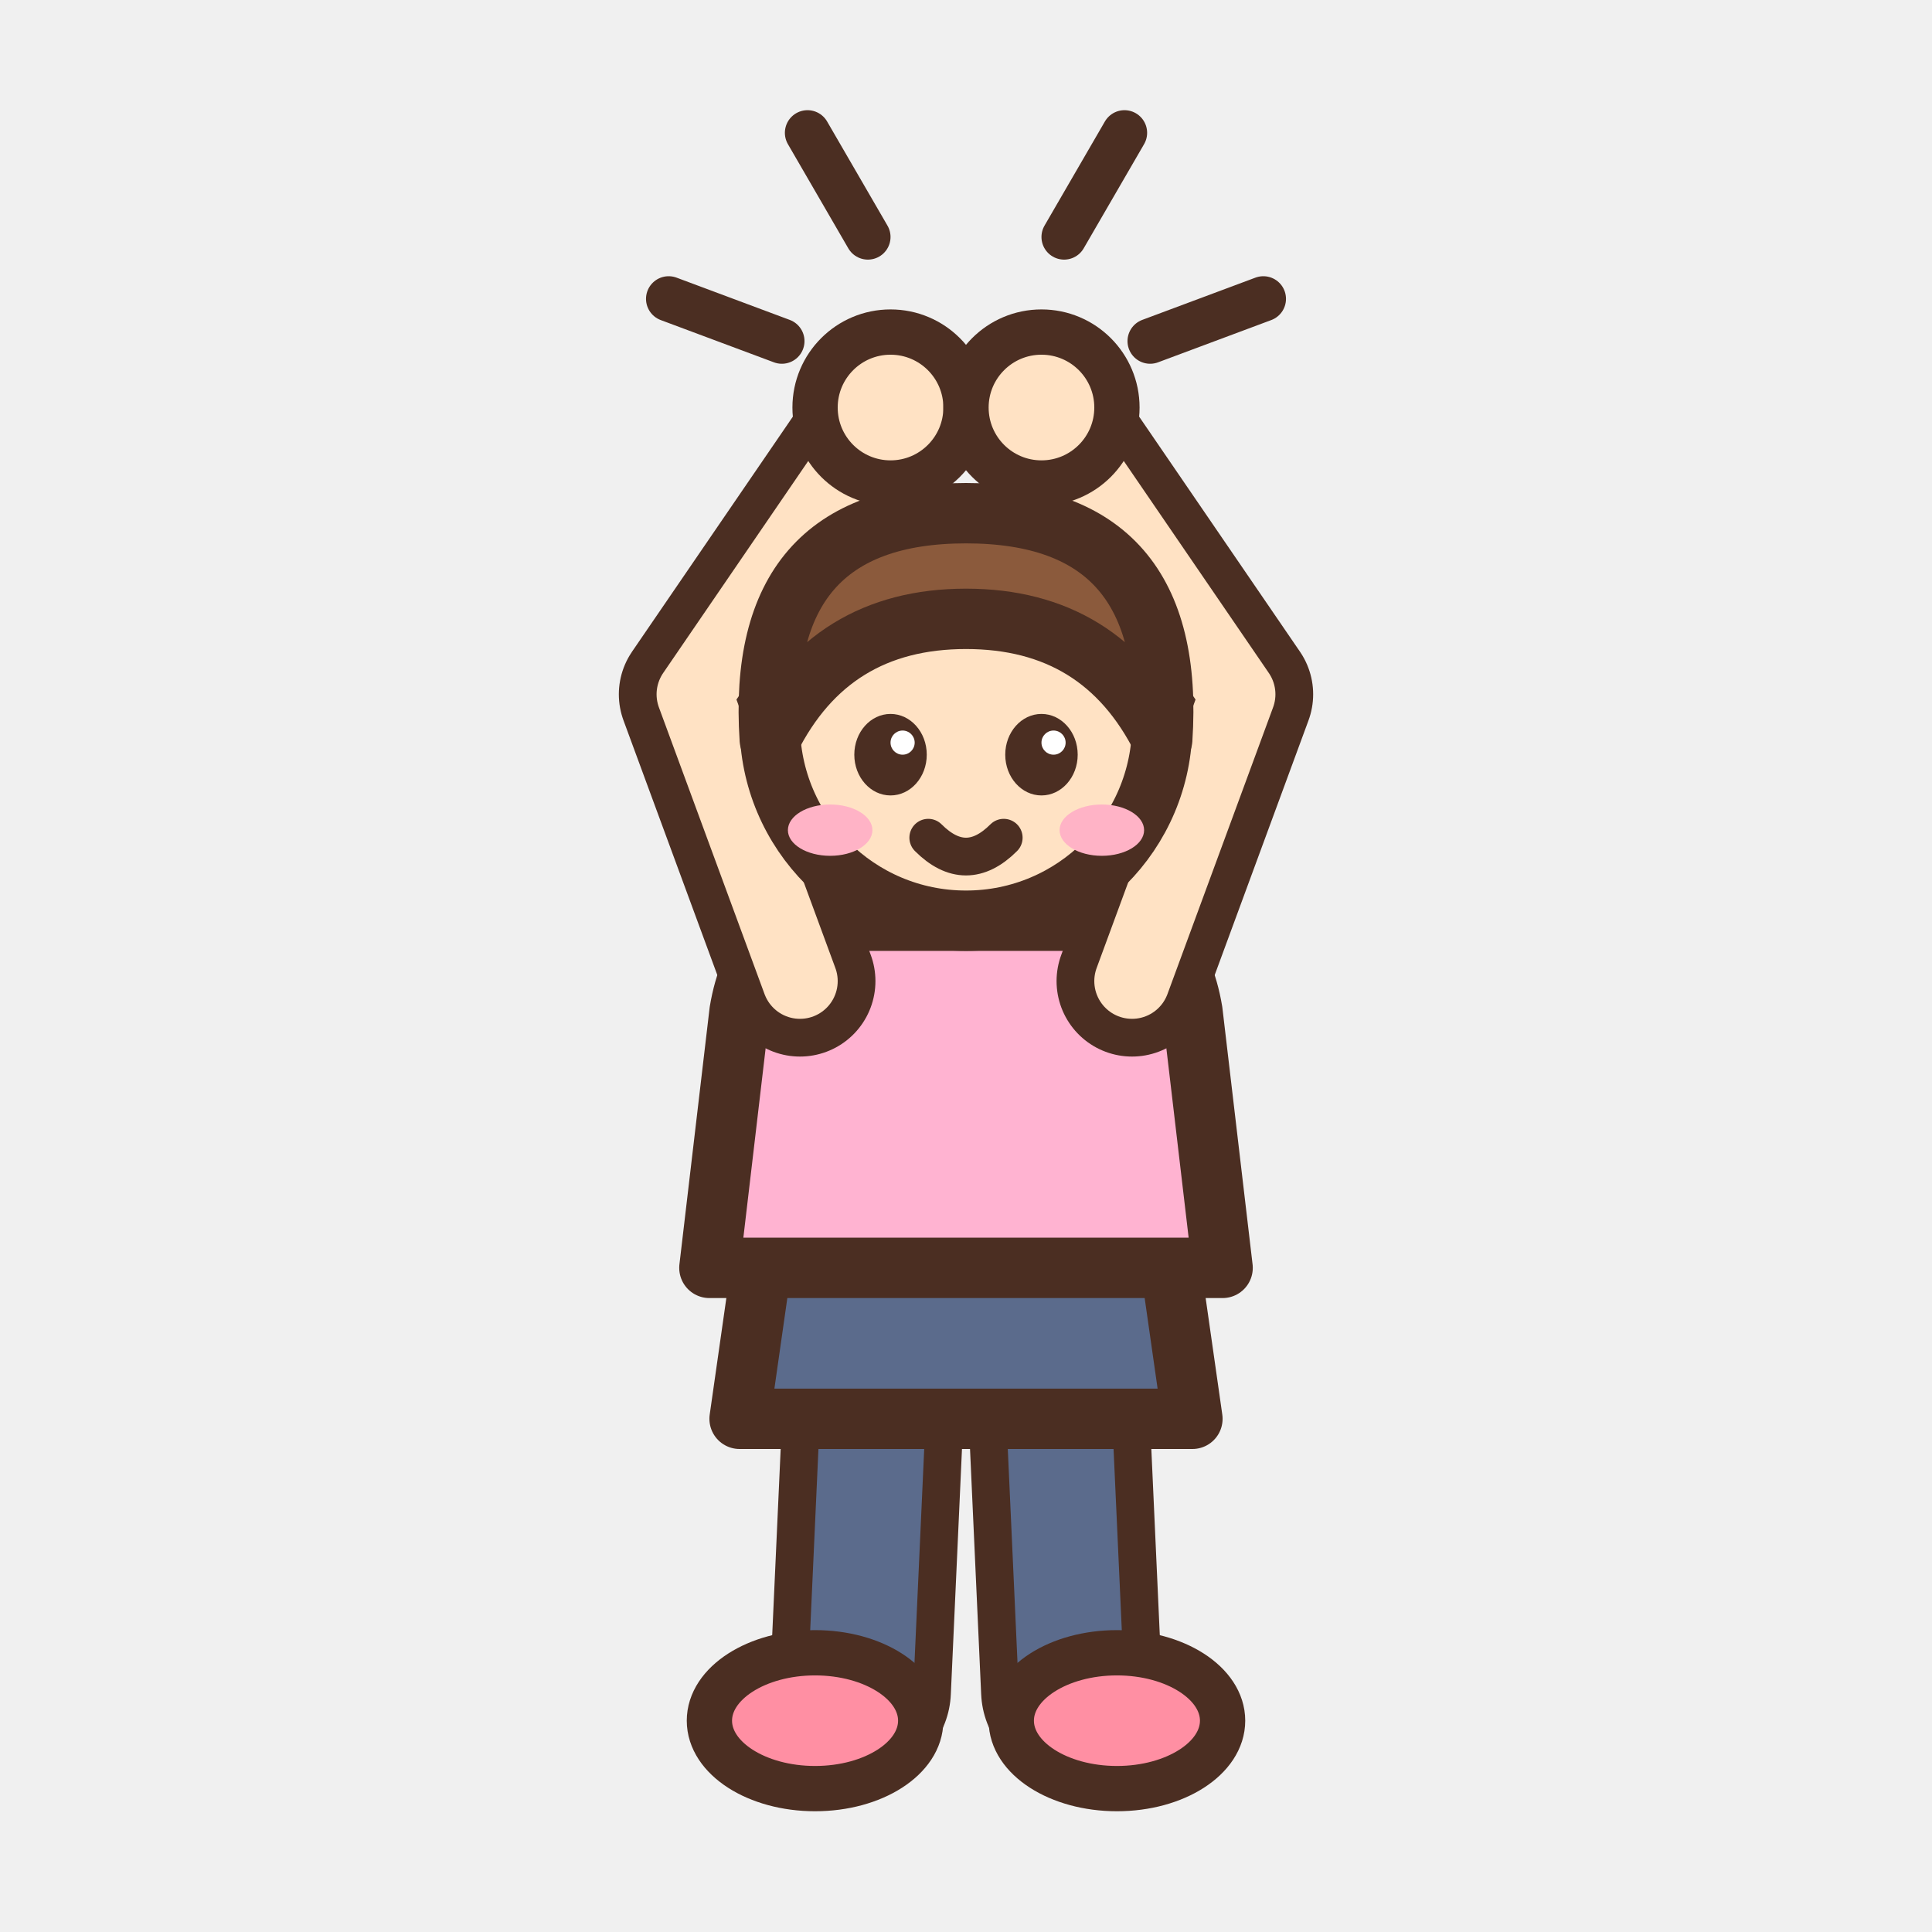
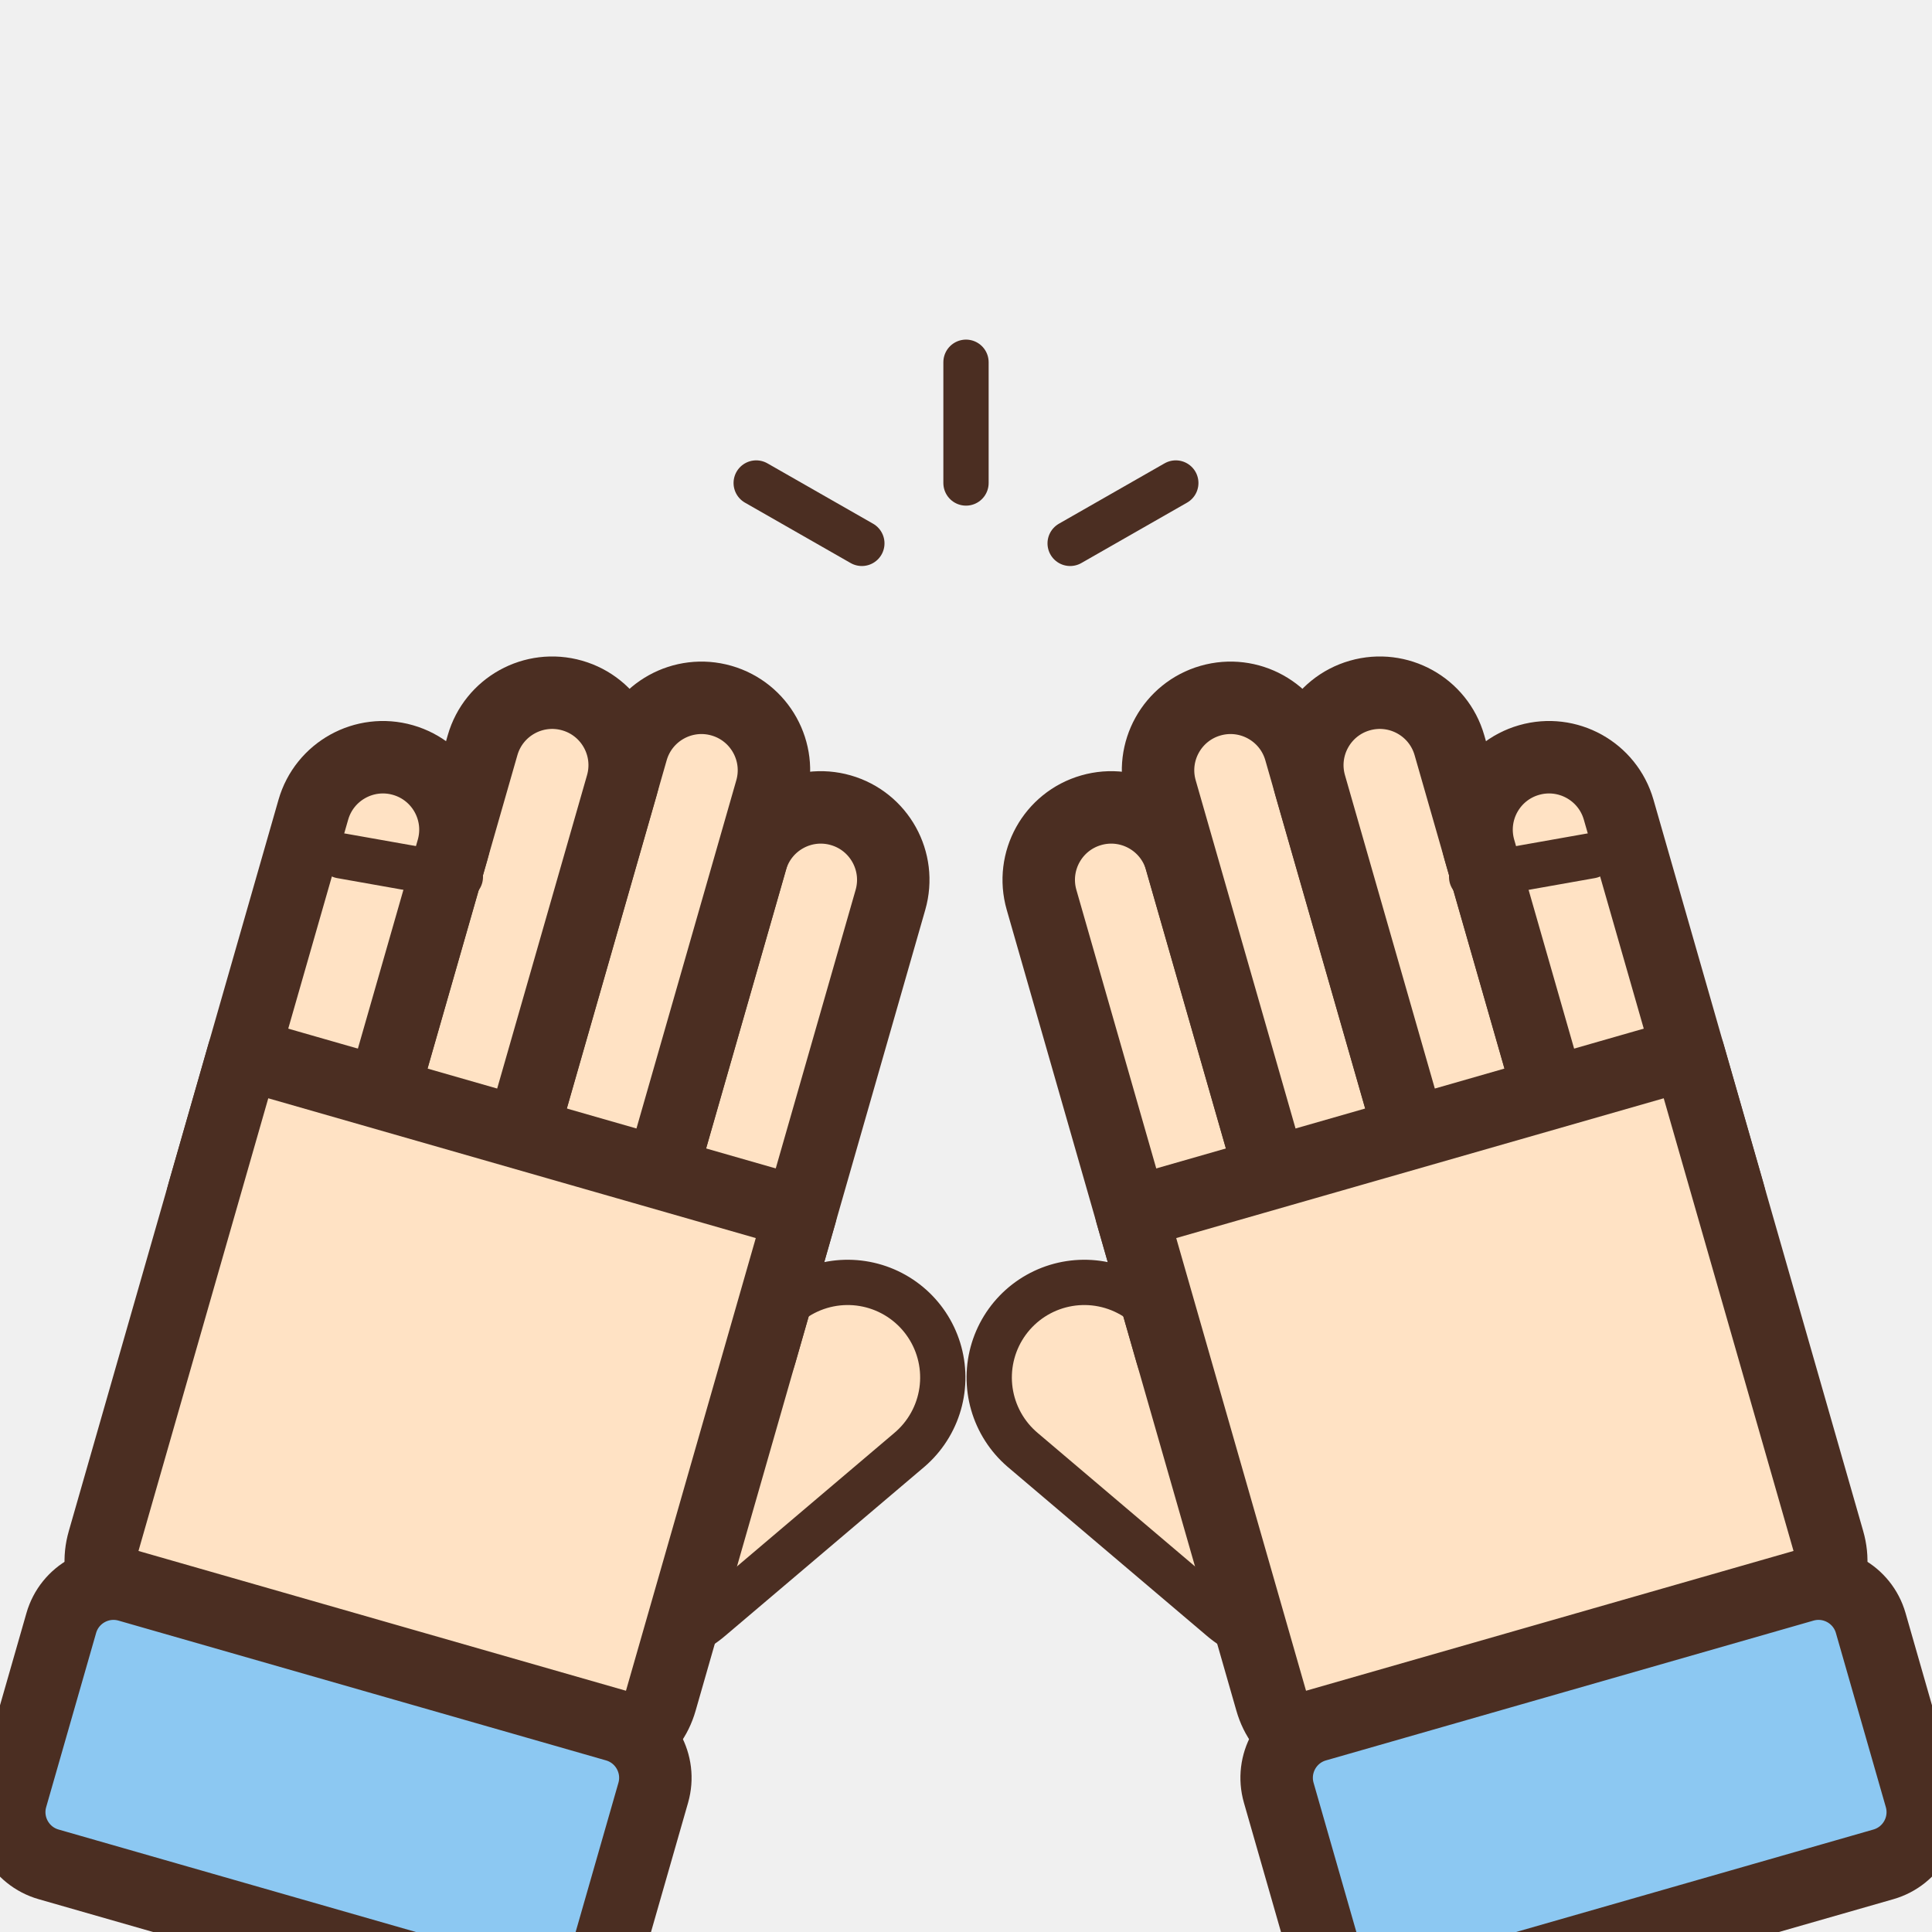
<svg xmlns="http://www.w3.org/2000/svg" viewBox="0 0 128 128">
  <g stroke="#4b2e22" stroke-width="4" stroke-linejoin="round" stroke-linecap="round">
-     <g transform="translate(64 48) scale(1.0)">
-       <path d="M-6 42L-7 64" fill="none" stroke="#4b2e22" stroke-width="12" />
-       <path d="M-6 42L-7 64" fill="none" stroke="#5b6b8c" stroke-width="7" />
-       <path d="M6 42L7 64" fill="none" stroke="#4b2e22" stroke-width="12" />
-       <path d="M6 42L7 64" fill="none" stroke="#5b6b8c" stroke-width="7" />
-       <ellipse cx="-10" cy="66" rx="7" ry="4.5" fill="#ff8fa3" stroke-width="3" />
-       <ellipse cx="10" cy="66" rx="7" ry="4.5" fill="#ff8fa3" stroke-width="3" />
-       <path d="M-13 32h26l2 14H-15Z" fill="#5b6b8c" />
-       <path d="M-9 13h18q5 0 6 6l2 17h-34l2-17q1-6 6-6Z" fill="#ffb3d1" />
-       <path d="M-11 17L-18 -2L-5 -21" fill="none" stroke="#4b2e22" stroke-width="10" />
-       <path d="M-11 17L-18 -2L-5 -21" fill="none" stroke="#ffe2c4" stroke-width="5" />
-       <circle cx="-5" cy="-21" r="5" fill="#ffe2c4" stroke-width="3" />
-       <path d="M11 17L18 -2L5 -21" fill="none" stroke="#4b2e22" stroke-width="10" />
-       <path d="M11 17L18 -2L5 -21" fill="none" stroke="#ffe2c4" stroke-width="5" />
-       <circle cx="5" cy="-21" r="5" fill="#ffe2c4" stroke-width="3" />
-       <circle cx="0" cy="0" r="13" fill="#ffe2c4" />
-       <path d="M-13 1q-1-15 13-15 14 0 13 15-4-8-13-8-9 0-13 8Z" fill="#8b5a3c" />
-       <ellipse cx="-5" cy="2" rx="2.4" ry="2.7" fill="#4b2e22" stroke="none" />
-       <circle cx="-4.2" cy="1.2" r="0.8" fill="#fff" stroke="none" />
-       <ellipse cx="5" cy="2" rx="2.4" ry="2.7" fill="#4b2e22" stroke="none" />
-       <circle cx="5.8" cy="1.2" r="0.8" fill="#fff" stroke="none" />
-       <ellipse cx="-9" cy="7" rx="2.8" ry="1.7" fill="#ffb3c6" stroke="none" />
-       <ellipse cx="9" cy="7" rx="2.8" ry="1.7" fill="#ffb3c6" stroke="none" />
-       <path d="M-2.5 7.5q2.5 2.5 5 0" fill="none" stroke-width="2.5" />
+     <g transform="translate(104 112) scale(1.2) rotate(-16)">
+       <path d="M-13 -12L-21 -24" fill="none" stroke="#4b2e22" stroke-width="13" />
+       <path d="M-13 -12L-21 -24" fill="none" stroke="#ffe2c4" stroke-width="8" />
+       <rect x="-16" y="-54" width="8" height="34" rx="4" fill="#ffe2c4" />
+       <rect x="-8" y="-58" width="8" height="38" rx="4" fill="#ffe2c4" />
+       <rect x="0" y="-56" width="8" height="36" rx="4" fill="#ffe2c4" />
+       <rect x="8" y="-50" width="8" height="30" rx="4" fill="#ffe2c4" />
+       <path d="M-16-4V-32h32V-4q0 6-16 6t-16-6Z" fill="#ffe2c4" />
+       <rect x="-17" y="-2" width="34" height="16" rx="3" fill="#8cc8f2" />
    </g>
-     <path d="M51.8 22.6L44.3 19.8" stroke-width="3" />
-     <path d="M57.5 15.7L53.5 8.8" stroke-width="3" />
-     <path d="M70.5 15.7L74.5 8.8" stroke-width="3" />
-     <path d="M76.2 22.6L83.7 19.8" stroke-width="3" />
+     <g transform="translate(24 112) scale(-1.2 1.2) rotate(-16)">
+       <path d="M-13 -12L-21 -24" fill="none" stroke="#4b2e22" stroke-width="13" />
+       <path d="M-13 -12L-21 -24" fill="none" stroke="#ffe2c4" stroke-width="8" />
+       <rect x="-16" y="-54" width="8" height="34" rx="4" fill="#ffe2c4" />
+       <rect x="-8" y="-58" width="8" height="38" rx="4" fill="#ffe2c4" />
+       <rect x="0" y="-56" width="8" height="36" rx="4" fill="#ffe2c4" />
+       <rect x="8" y="-50" width="8" height="30" rx="4" fill="#ffe2c4" />
+       <path d="M-16-4V-32h32V-4q0 6-16 6t-16-6Z" fill="#ffe2c4" />
+       <rect x="-17" y="-2" width="34" height="16" rx="3" fill="#8cc8f2" />
+     </g>
+     <path d="M57.1 36.0L50.1 32.0" stroke-width="3" />
+     <path d="M64.0 32.0L64.0 24.0" stroke-width="3" />
+     <path d="M70.9 36.0L77.9 32.0" stroke-width="3" />
+     <path d="M30.5 58.1L22.6 56.7" stroke-width="3" />
+     <path d="M97.5 58.1L105.4 56.7" stroke-width="3" />
  </g>
</svg>
